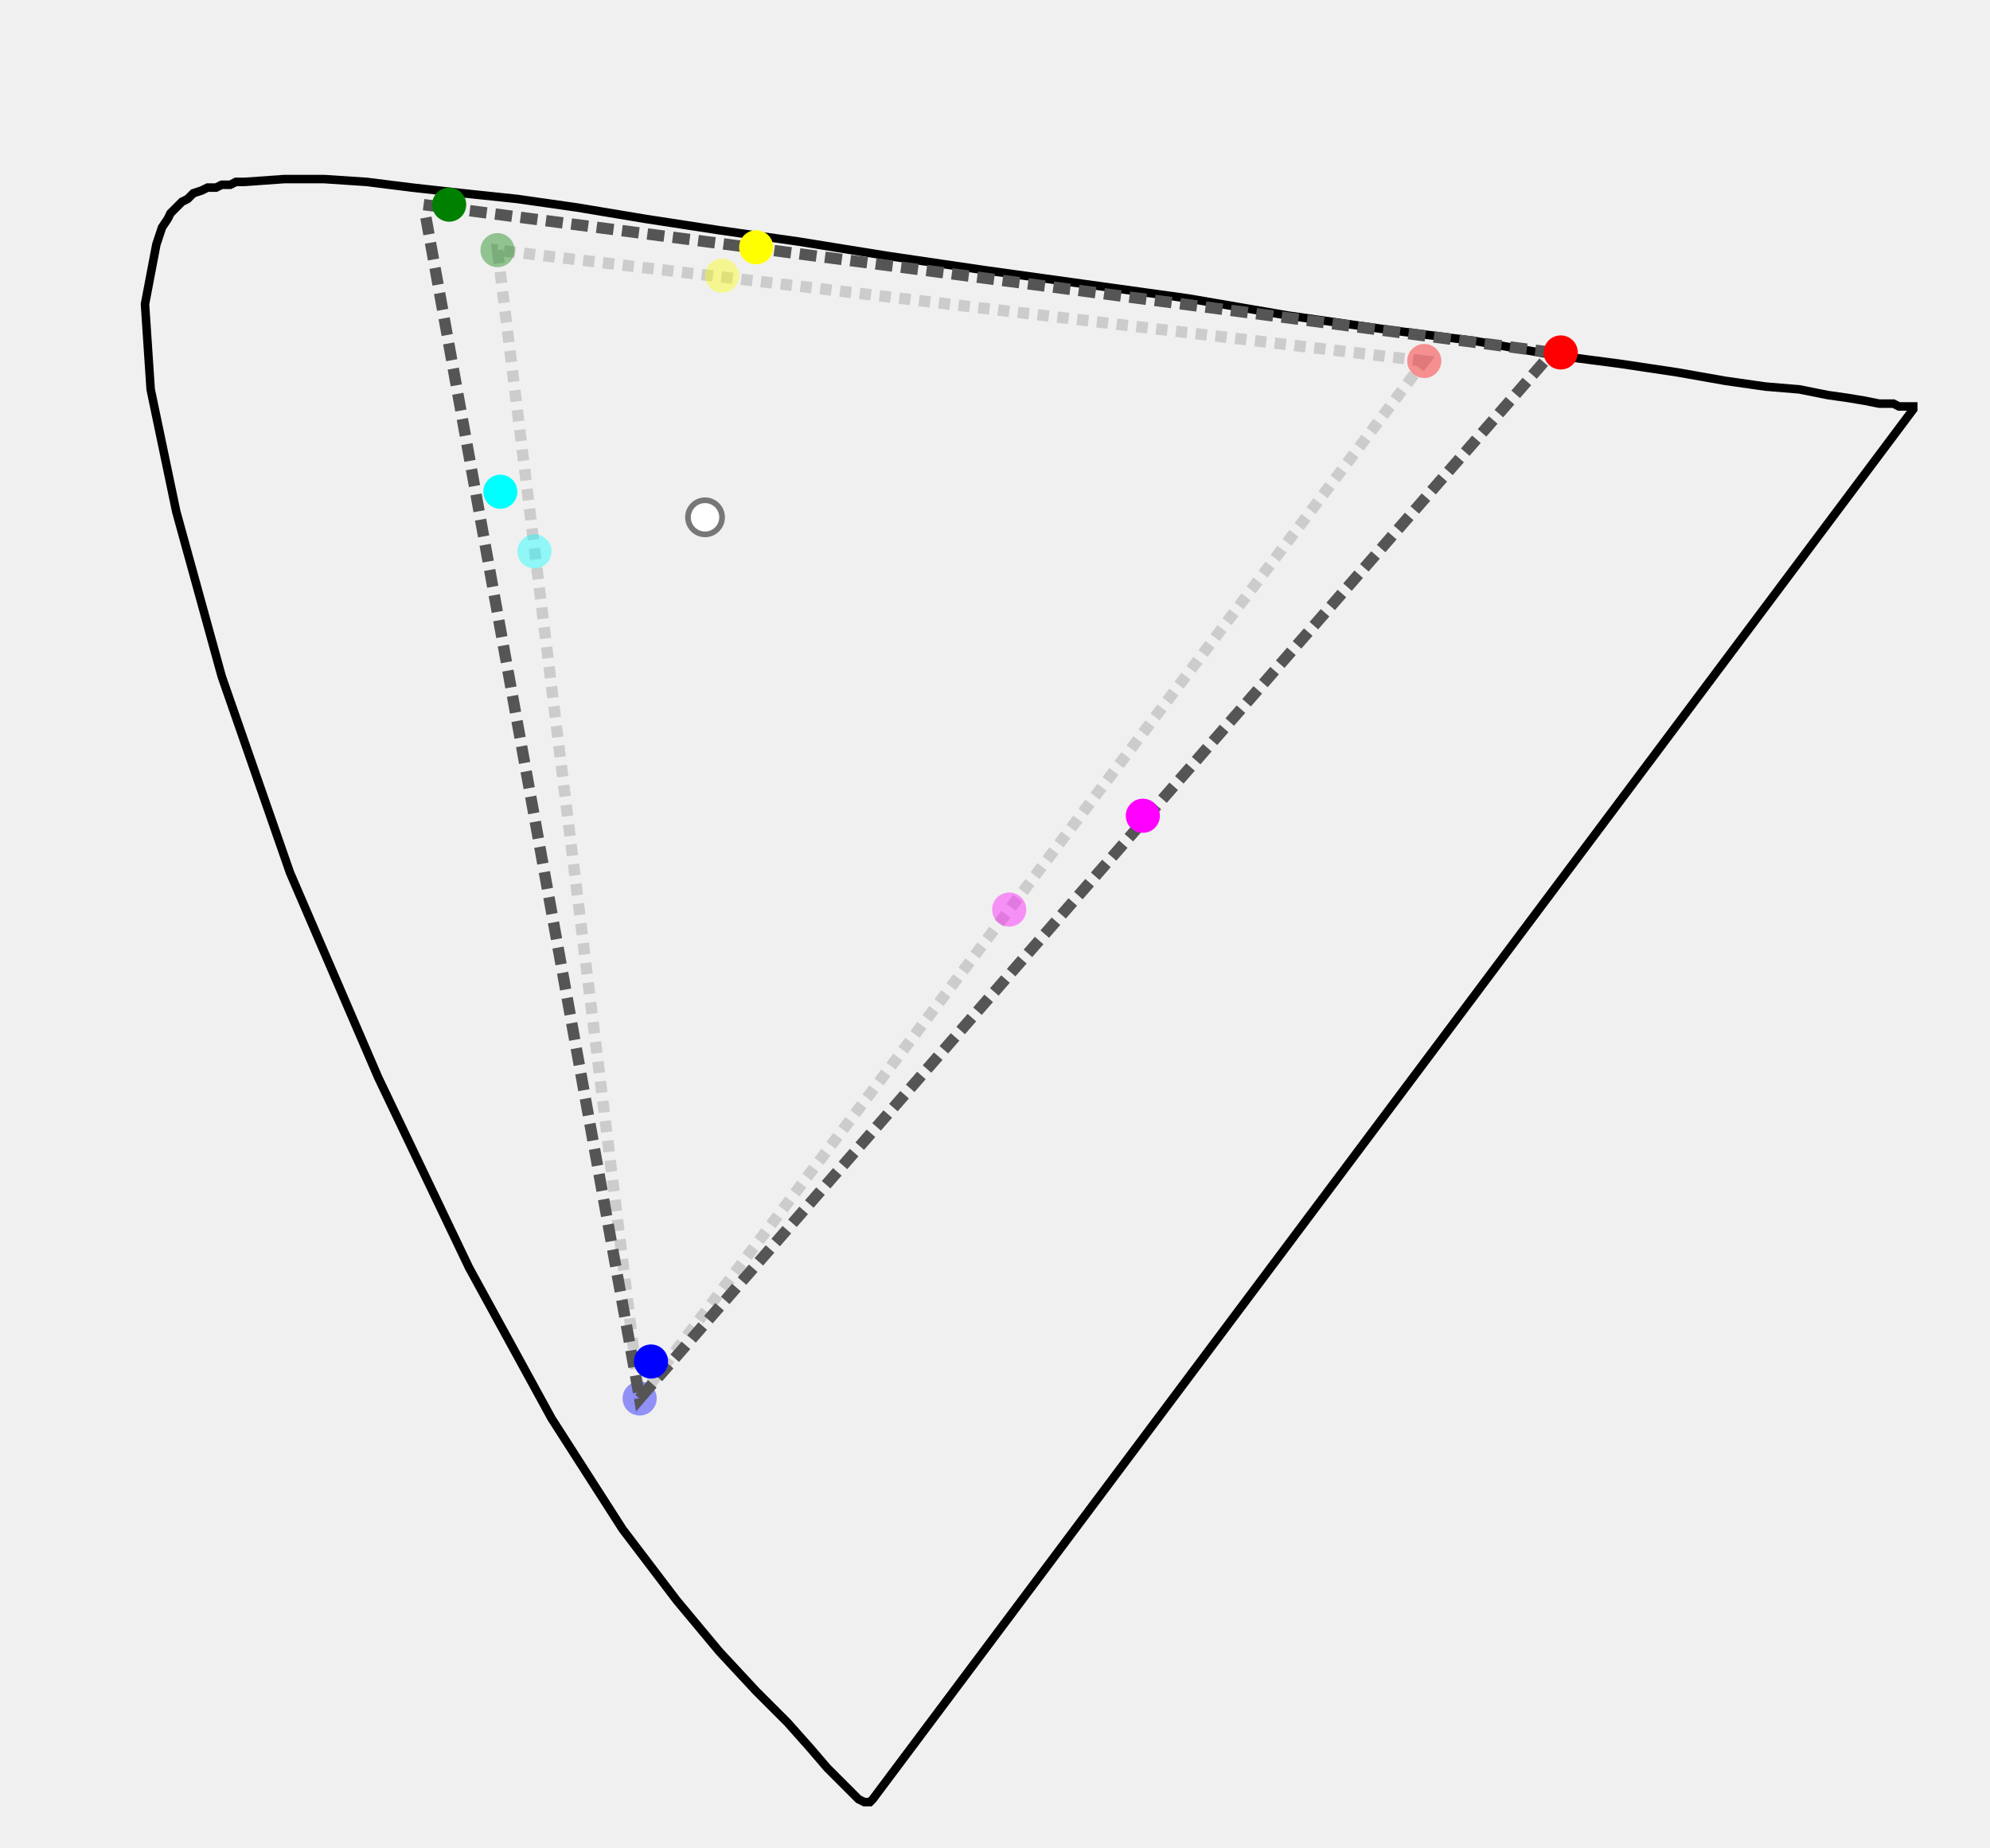
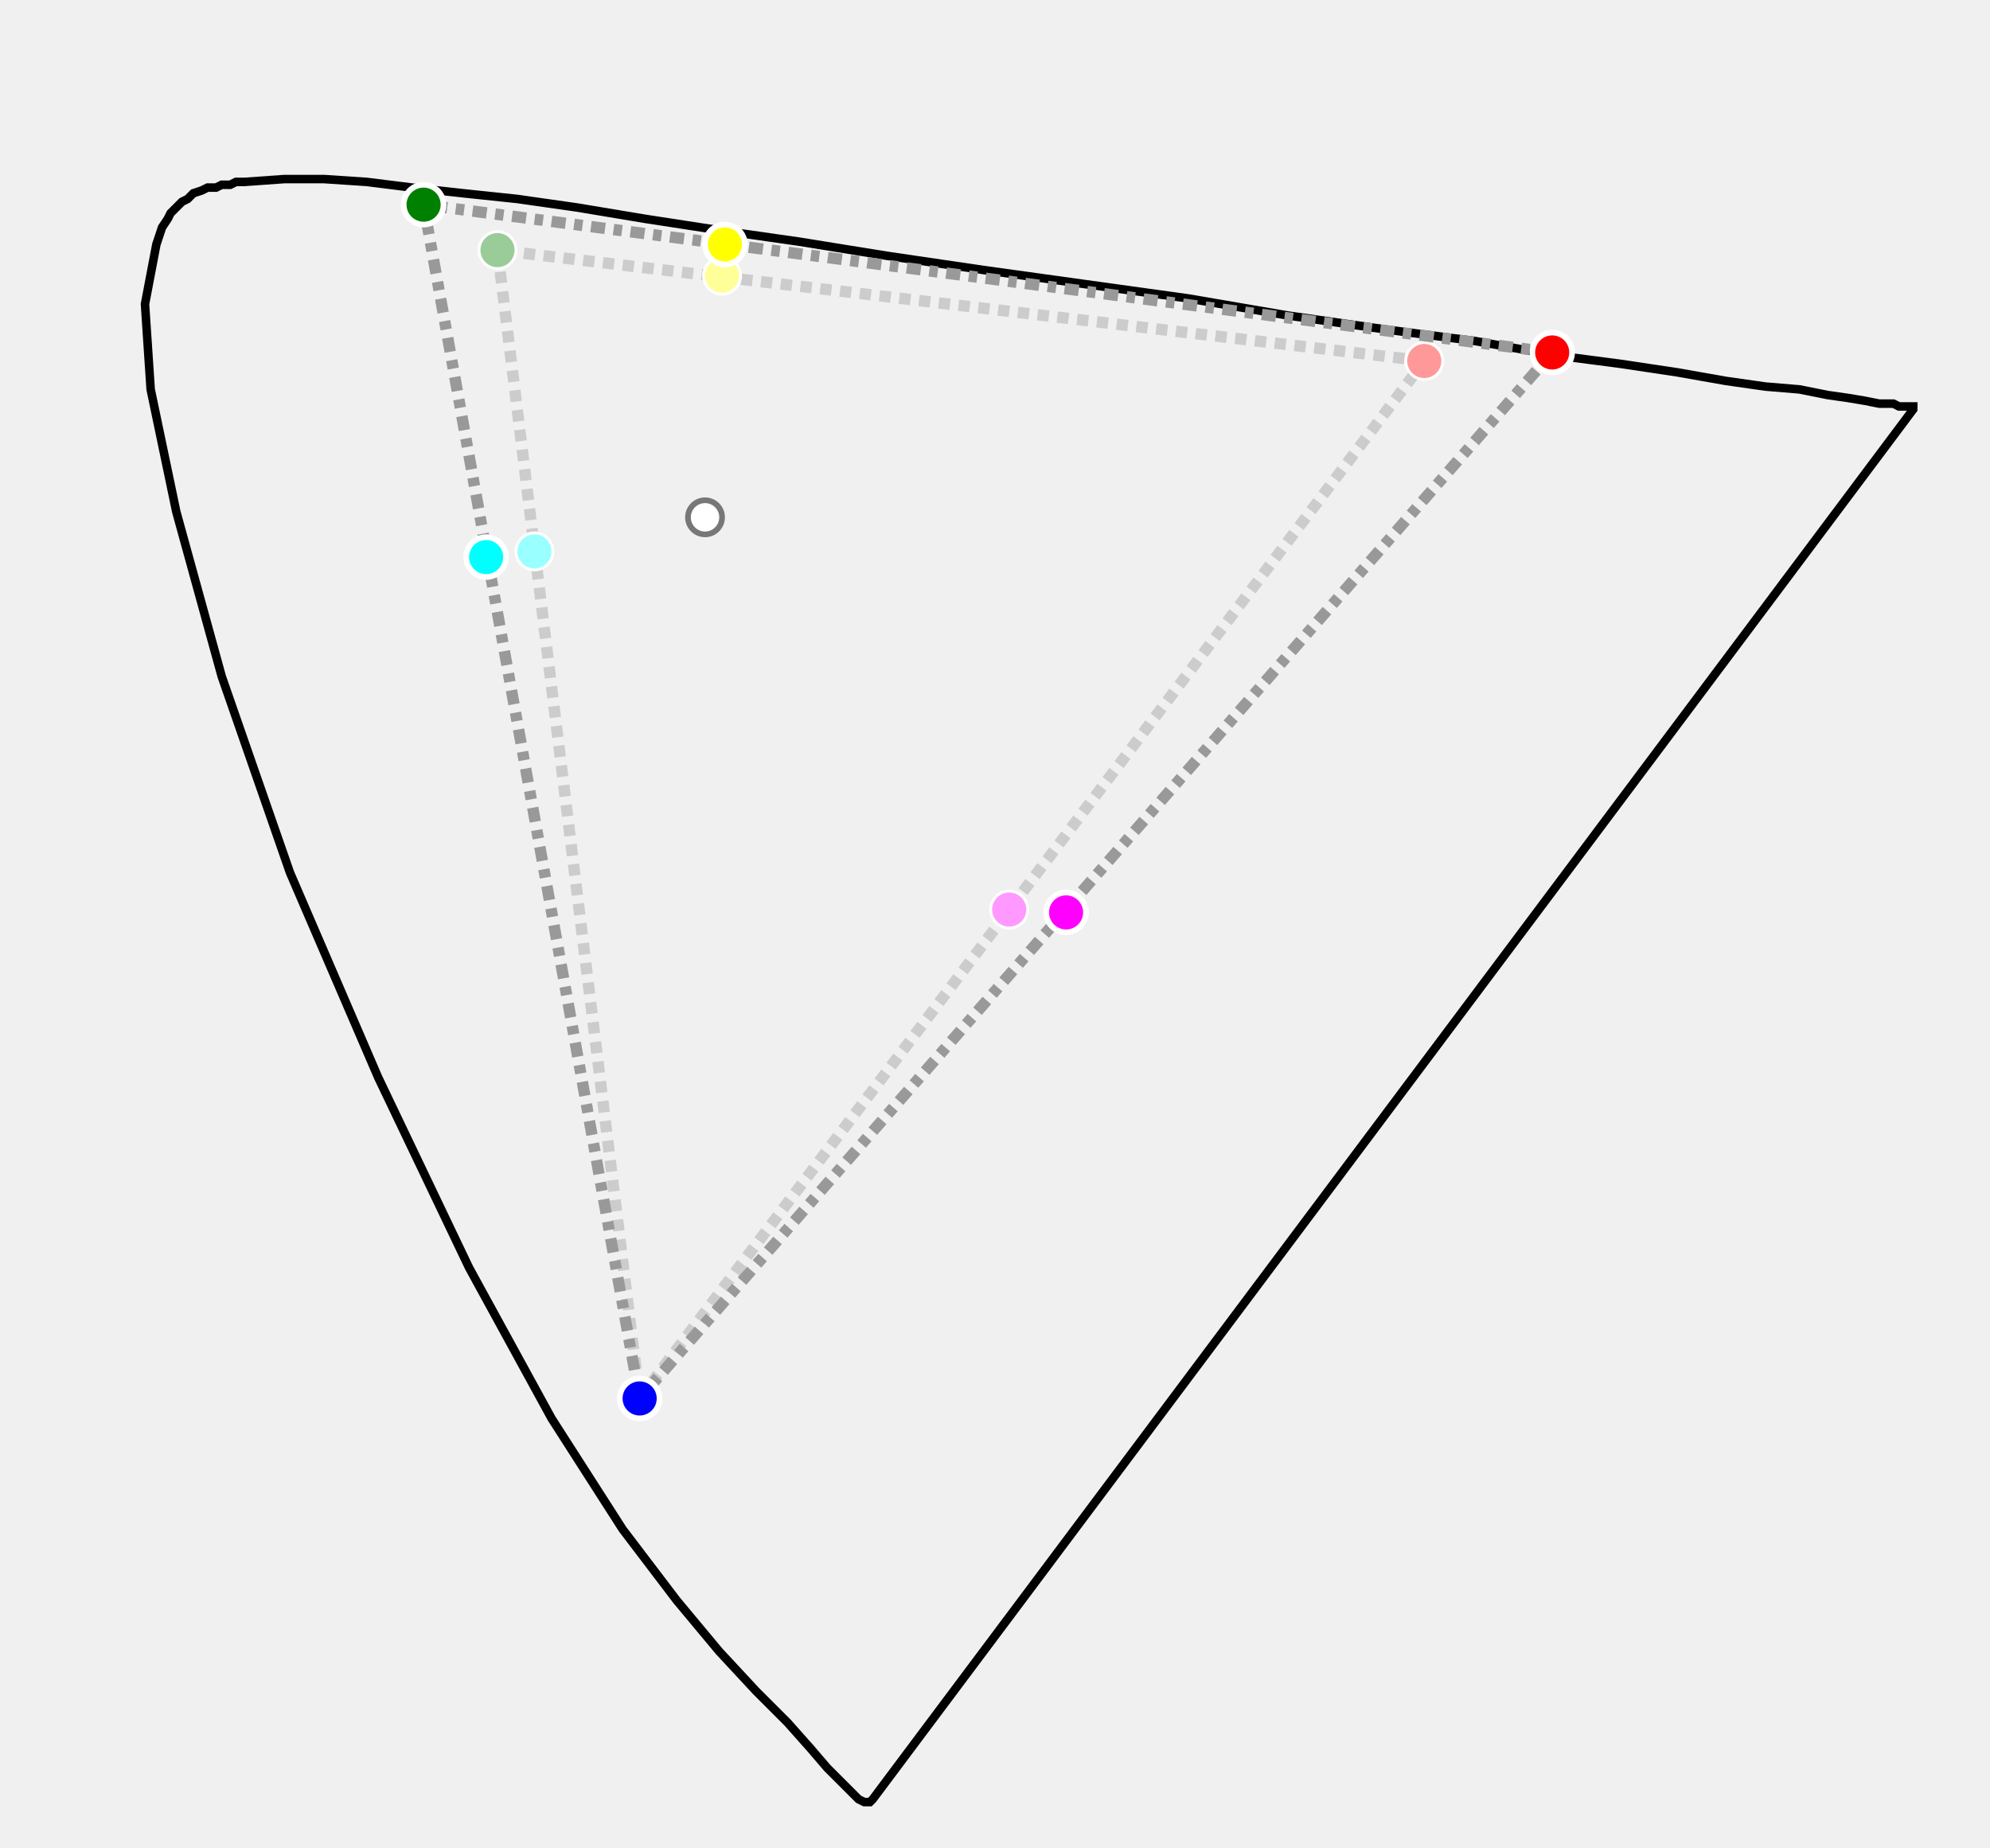
<svg xmlns="http://www.w3.org/2000/svg" viewBox="-0.05 -0.65 0.7 0.65" overflow="visible">
  <path fill="none" stroke="black" stroke-width="0.003" d="M 0.257  -0.017   L 0.257  -0.017   L 0.256  -0.016   L 0.256  -0.016   L 0.256  -0.016   L 0.255  -0.016   L 0.255  -0.016   L 0.254  -0.016   L 0.252  -0.017   L 0.25  -0.019   L 0.246  -0.023   L 0.241  -0.028   L 0.235  -0.035   L 0.227  -0.044   L 0.216  -0.055   L 0.203  -0.069   L 0.188  -0.087   L 0.169  -0.112   L 0.144  -0.151   L 0.115  -0.204   L 0.083  -0.271   L 0.052  -0.343   L 0.028  -0.412   L 0.012  -0.47   L 0.003  -0.513   L 0.001  -0.543   L 0.005  -0.564   L 0.006  -0.567   L 0.007  -0.57   L 0.009  -0.573   L 0.01  -0.575   L 0.012  -0.577   L 0.014  -0.579   L 0.016  -0.58   L 0.018  -0.582   L 0.021  -0.583   L 0.023  -0.584   L 0.026  -0.584   L 0.028  -0.585   L 0.031  -0.585   L 0.033  -0.586   L 0.036  -0.586   L 0.05  -0.587   L 0.064  -0.587   L 0.079  -0.586   L 0.095  -0.584   L 0.113  -0.582   L 0.132  -0.58   L 0.153  -0.577   L 0.177  -0.573   L 0.203  -0.569   L 0.231  -0.565   L 0.262  -0.56   L 0.296  -0.555   L 0.332  -0.55   L 0.368  -0.545   L 0.403  -0.539   L 0.438  -0.534   L 0.469  -0.53   L 0.497  -0.525   L 0.52  -0.522   L 0.54  -0.519   L 0.557  -0.516   L 0.571  -0.514   L 0.583  -0.513   L 0.593  -0.511   L 0.6  -0.51   L 0.606  -0.509   L 0.611  -0.508   L 0.614  -0.508   L 0.616  -0.508   L 0.618  -0.507   L 0.62  -0.507   L 0.622  -0.507   L 0.623  -0.507   L 0.623  -0.507   L 0.623  -0.506   L 0.623  -0.506   L 0.623  -0.506   L 0.623  -0.506   L 0.623  -0.506   L 0.623  -0.506   L 0.623  -0.506   L 0.623  -0.506   L 0.623  -0.506   L 0.623  -0.506   L 0.623  -0.506   L 0.623  -0.506   L 0.623  -0.506   L 0.623  -0.506   L 0.623  -0.506   L 0.623  -0.506   L 0.623  -0.506   Z" />
  <polygon fill="none" stroke="#CCC" stroke-dasharray="0.004 0.003" stroke-width="0.004" points="0.451, -0.523 0.125, -0.562 0.175, -0.158" />
+   <circle r="0.007" cx="0.451" cy="-0.523" fill="white" />
+   <circle r="0.007" cx="0.125" cy="-0.562" fill="white" />
+   <circle r="0.007" cx="0.175" cy="-0.158" fill="white" />
+   <circle r="0.007" cx="0.204" cy="-0.553" fill="white" />
+   <circle r="0.007" cx="0.138" cy="-0.456" fill="white" />
+   <circle r="0.007" cx="0.305" cy="-0.33" fill="white" />
  <circle r="0.006" cx="0.451" cy="-0.523" fill="red" fill-opacity="0.4" />
  <circle r="0.006" cx="0.125" cy="-0.562" fill="green" fill-opacity="0.4" />
  <circle r="0.006" cx="0.175" cy="-0.158" fill="blue" fill-opacity="0.4" />
  <circle r="0.006" cx="0.204" cy="-0.553" fill="yellow" fill-opacity="0.4" />
  <circle r="0.006" cx="0.138" cy="-0.456" fill="cyan" fill-opacity="0.4" />
  <circle r="0.006" cx="0.305" cy="-0.33" fill="magenta" fill-opacity="0.4" />
  <circle r="0.006" cx="0.198" cy="-0.468" fill="white" stroke="#777" stroke-width="0.002" />
-   <polygon fill="none" stroke="#555" stroke-dasharray="0.006 0.003" stroke-width="0.004" points="0.496, -0.526 0.099, -0.578 0.175, -0.158" />
-   <circle r="0.006" cx="0.499" cy="-0.526" fill="red" />
-   <circle r="0.006" cx="0.108" cy="-0.578" fill="green" />
-   <circle r="0.006" cx="0.179" cy="-0.171" fill="blue" />
-   <circle r="0.006" cx="0.216" cy="-0.563" fill="yellow" />
-   <circle r="0.006" cx="0.126" cy="-0.477" fill="cyan" />
-   <circle r="0.006" cx="0.352" cy="-0.363" fill="magenta" />
+   <polygon fill="none" stroke="#999" stroke-dasharray="0.005 0.003 0.003 0.003" stroke-width="0.004" points="0.496, -0.526   0.099, -0.578   0.175, -0.158" />
+   <g stroke="white" stroke-width="0.002">
+     <circle r="0.007" cx="0.496" cy="-0.526" fill="red" />
+     <circle r="0.007" cx="0.099" cy="-0.578" fill="green" />
+     <circle r="0.007" cx="0.175" cy="-0.158" fill="blue" />
+     <circle r="0.007" cx="0.205" cy="-0.564" fill="yellow" />
+     <circle r="0.007" cx="0.121" cy="-0.454" fill="cyan" />
+     <circle r="0.007" cx="0.325" cy="-0.329" fill="magenta" />
+   </g>
</svg>
